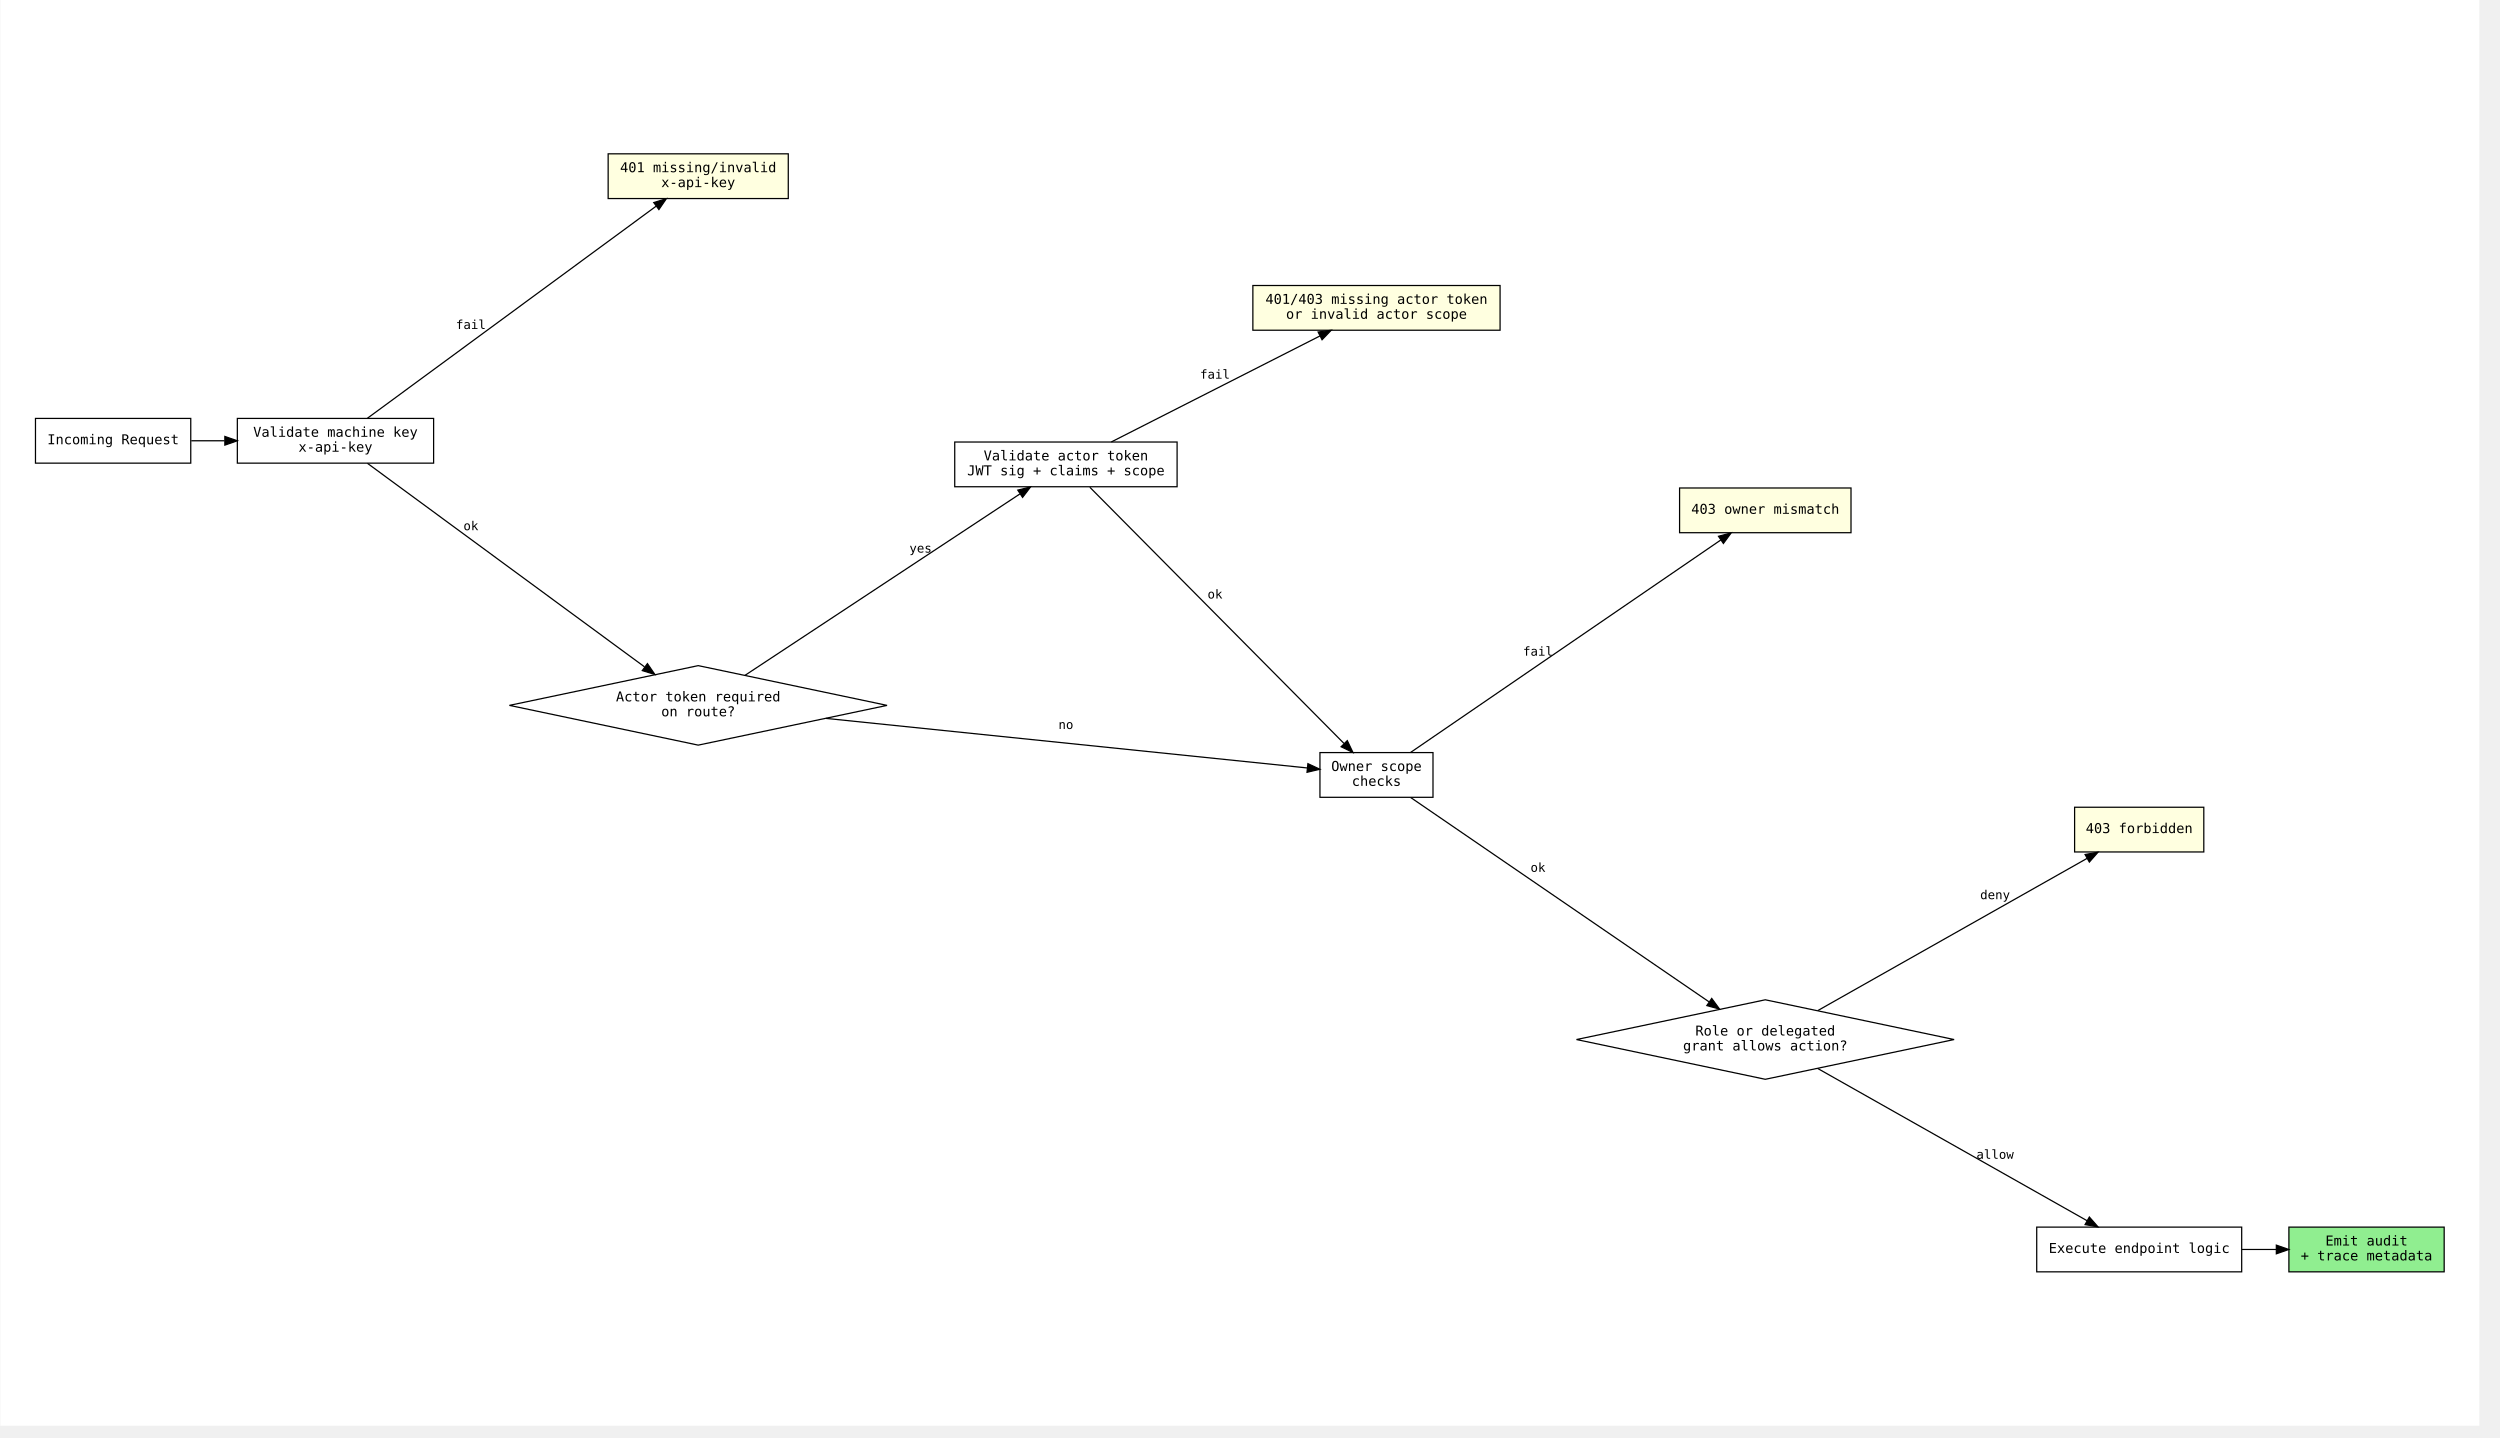
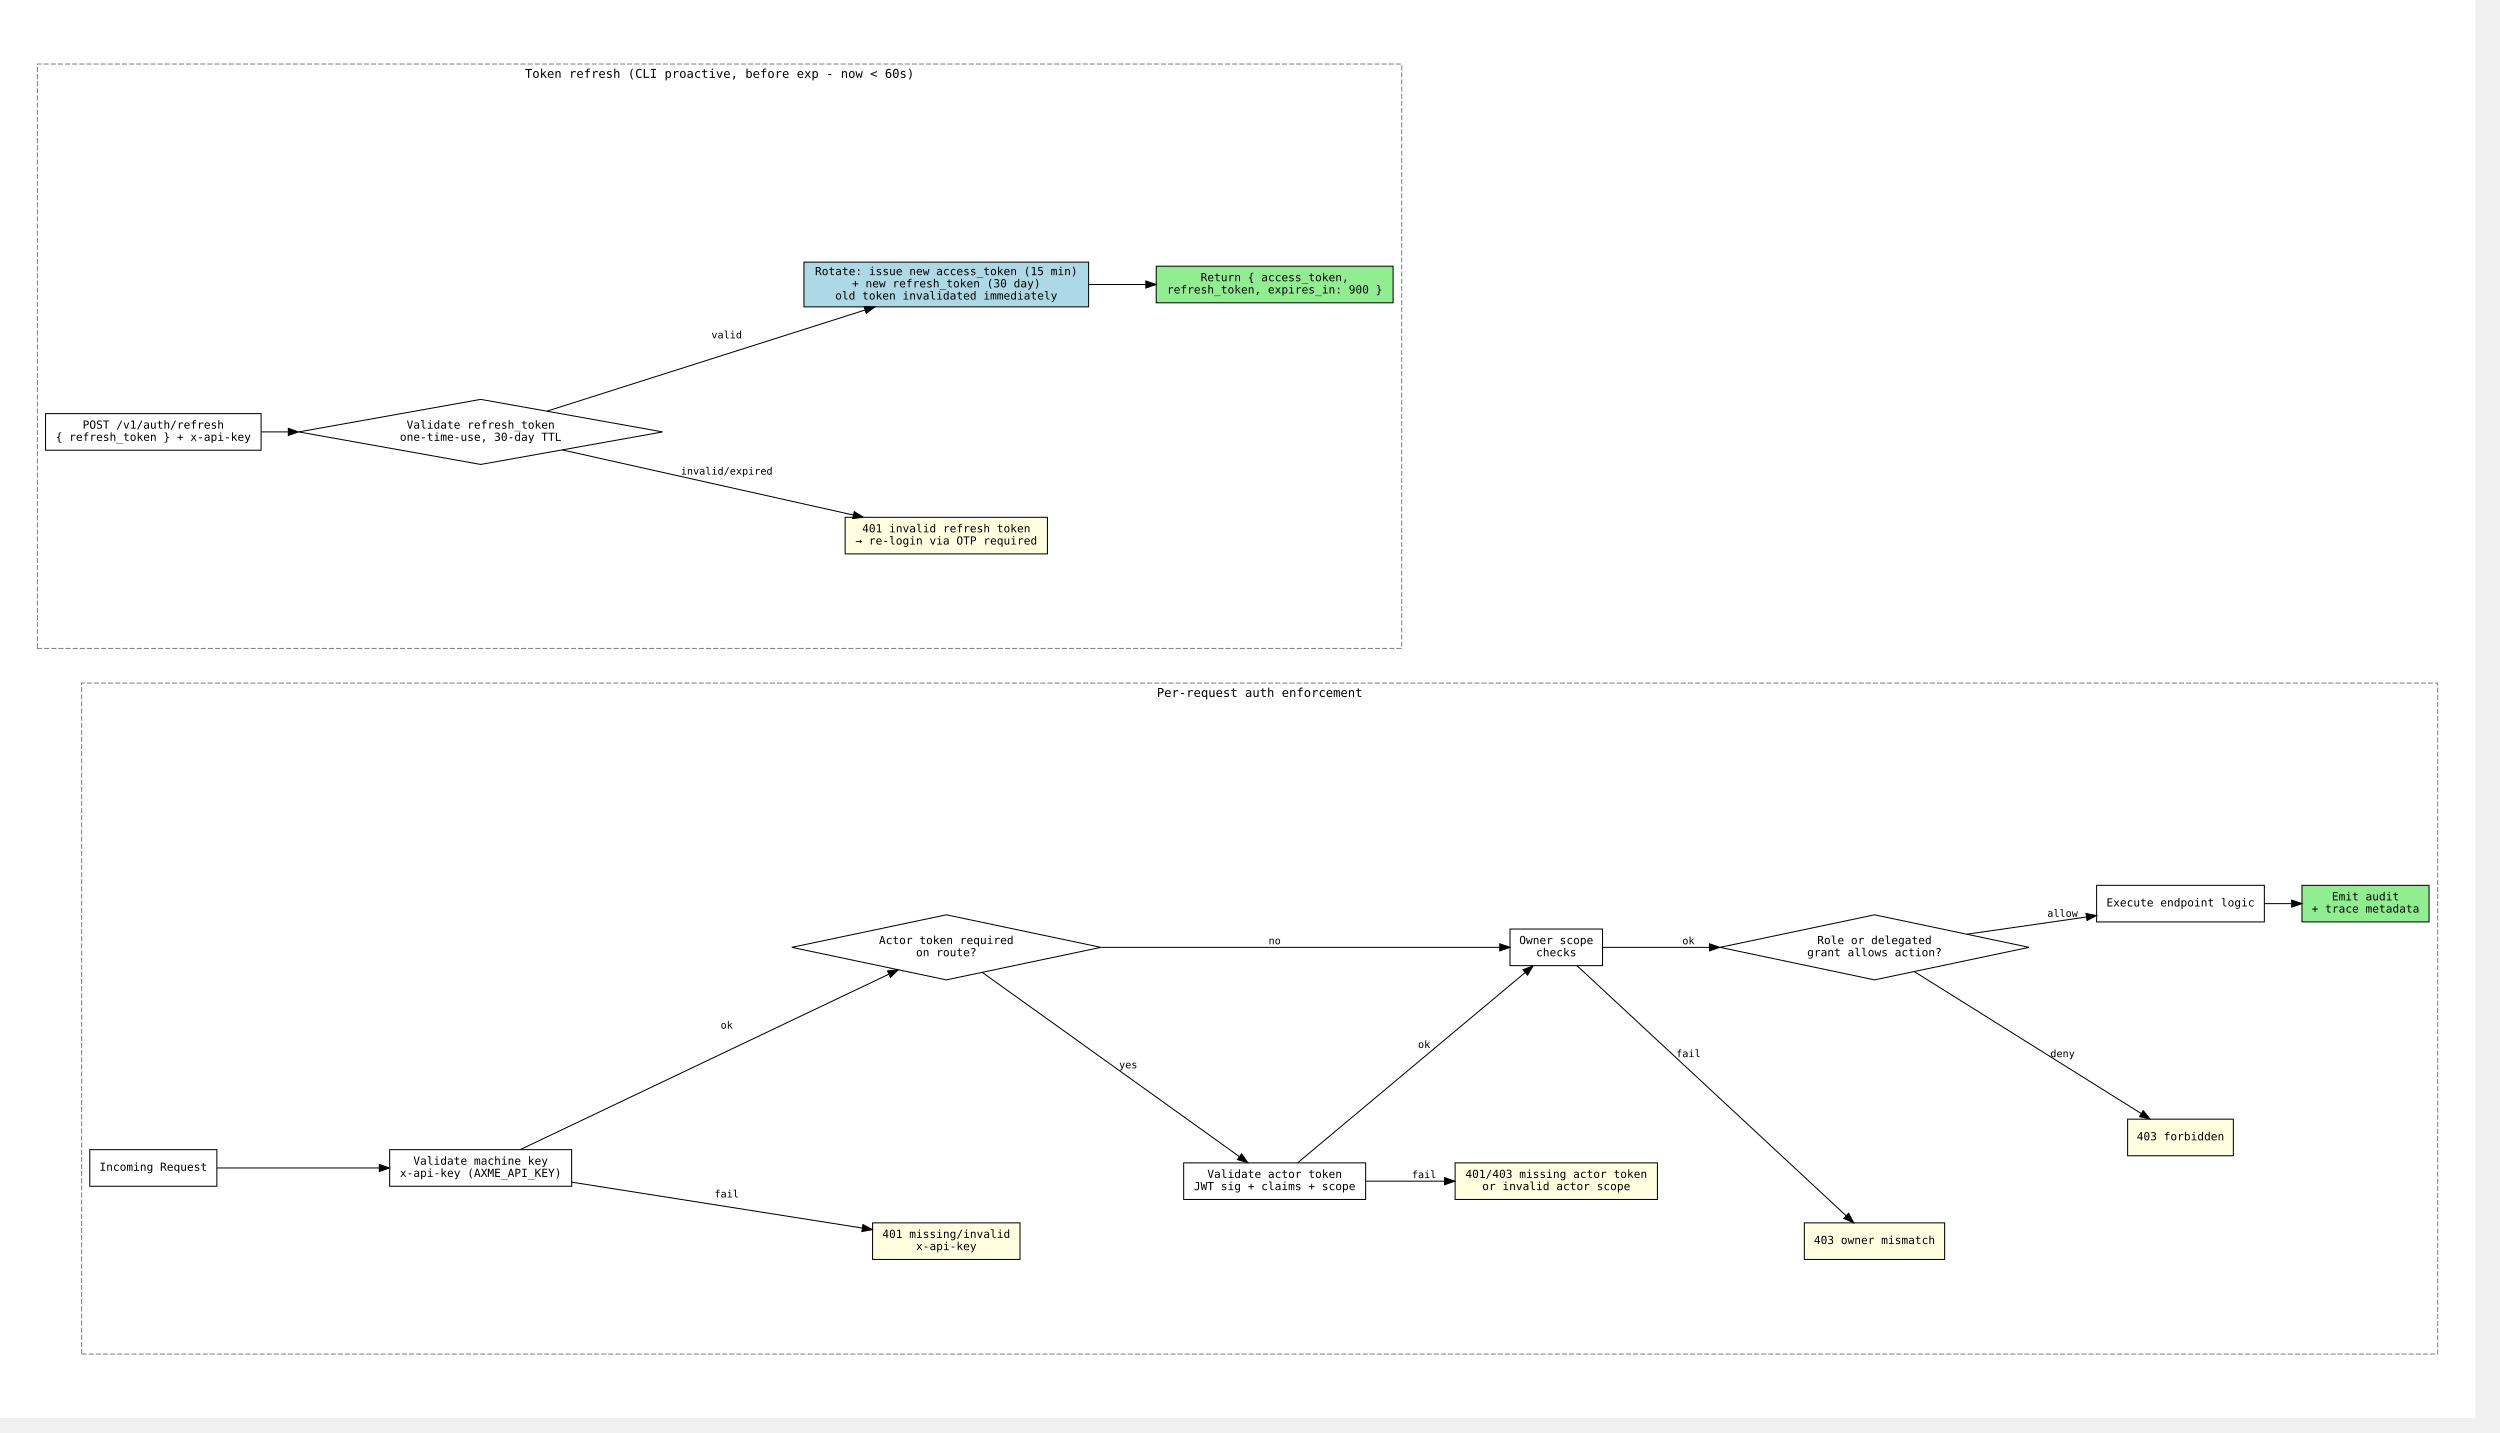
- <svg xmlns="http://www.w3.org/2000/svg" width="1127pt" height="648pt" viewBox="0.00 0.00 1126.71 648.00">
-   <g id="graph0" class="graph" transform="scale(0.56 0.56) rotate(0) translate(28.8 1118.92)">
-     <polygon fill="white" stroke="transparent" points="-28.8,28.8 -28.8,-1118.92 1966.8,-1118.92 1966.8,28.8 -28.8,28.8" />
+ <svg xmlns="http://www.w3.org/2000/svg" width="1131pt" height="648pt" viewBox="0.00 0.00 1131.18 648.00">
+   <g id="graph0" class="graph" transform="scale(0.46 0.46) rotate(0) translate(28.8 1365.86)">
+     <polygon fill="white" stroke="transparent" points="-28.8,28.8 -28.8,-1365.86 2405.8,-1365.86 2405.8,28.8 -28.8,28.8" />
+     <g id="clust1" class="cluster">
+       <polygon fill="none" stroke="gray" stroke-dasharray="5,2" points="51.5,-34.07 51.5,-694.08 2369,-694.08 2369,-34.07 51.5,-34.07" />
+       <text text-anchor="middle" x="1210.25" y="-680.48" font-family="monospace" font-size="12.00">Per-request auth enforcement</text>
+     </g>
+     <g id="clust2" class="cluster">
+       <polygon fill="none" stroke="gray" stroke-dasharray="5,2" points="8,-728.15 8,-1303 1350,-1303 1350,-728.15 8,-728.15" />
+       <text text-anchor="middle" x="679" y="-1289.4" font-family="monospace" font-size="12.00">Token refresh (CLI proactive, before exp - now &lt; 60s)</text>
+     </g>
    <g id="node1" class="node">
-       <polygon fill="none" stroke="black" points="124.5,-782.09 -0.5,-782.09 -0.5,-746.09 124.5,-746.09 124.5,-782.09" />
-       <text text-anchor="middle" x="62" y="-761.29" font-family="monospace" font-size="11.00">Incoming Request</text>
+       <polygon fill="none" stroke="black" points="184.5,-235.13 59.5,-235.13 59.5,-199.13 184.5,-199.13 184.5,-235.13" />
+       <text text-anchor="middle" x="122" y="-214.33" font-family="monospace" font-size="11.00">Incoming Request</text>
    </g>
    <g id="node2" class="node">
-       <polygon fill="none" stroke="black" points="320,-782.09 162,-782.09 162,-746.09 320,-746.09 320,-782.09" />
-       <text text-anchor="middle" x="241" y="-767.29" font-family="monospace" font-size="11.00">Validate machine key</text>
-       <text text-anchor="middle" x="241" y="-755.29" font-family="monospace" font-size="11.00">x-api-key</text>
+       <polygon fill="none" stroke="black" points="533.5,-235.13 354.5,-235.13 354.5,-199.13 533.5,-199.13 533.5,-235.13" />
+       <text text-anchor="middle" x="444" y="-220.33" font-family="monospace" font-size="11.00">Validate machine key</text>
+       <text text-anchor="middle" x="444" y="-208.33" font-family="monospace" font-size="11.00">x-api-key (AXME_API_KEY)</text>
    </g>
    <g id="edge1" class="edge">
-       <path fill="none" stroke="black" d="M124.91,-764.09C133.6,-764.09 142.67,-764.09 151.73,-764.09" />
-       <polygon fill="black" stroke="black" points="151.95,-767.59 161.95,-764.09 151.95,-760.59 151.95,-767.59" />
+       <path fill="none" stroke="black" d="M184.7,-217.13C229.82,-217.13 291.97,-217.13 344,-217.13" />
+       <polygon fill="black" stroke="black" points="344.26,-220.63 354.26,-217.13 344.26,-213.63 344.26,-220.63" />
    </g>
    <g id="node3" class="node">
-       <polygon fill="lightyellow" stroke="black" points="605.5,-995.09 460.5,-995.09 460.5,-959.09 605.5,-959.09 605.5,-995.09" />
-       <text text-anchor="middle" x="533" y="-980.29" font-family="monospace" font-size="11.00">401 missing/invalid</text>
-       <text text-anchor="middle" x="533" y="-968.29" font-family="monospace" font-size="11.00">x-api-key</text>
+       <polygon fill="lightyellow" stroke="black" points="974.5,-163.13 829.5,-163.13 829.5,-127.13 974.5,-127.13 974.5,-163.13" />
+       <text text-anchor="middle" x="902" y="-148.33" font-family="monospace" font-size="11.00">401 missing/invalid</text>
+       <text text-anchor="middle" x="902" y="-136.33" font-family="monospace" font-size="11.00">x-api-key</text>
    </g>
    <g id="edge2" class="edge">
-       <path fill="none" stroke="black" d="M266.73,-782.25C318.95,-820.6 440.48,-909.87 499.15,-952.96" />
-       <polygon fill="black" stroke="black" points="497.21,-955.87 507.34,-958.97 501.35,-950.23 497.21,-955.87" />
-       <text text-anchor="middle" x="350" y="-854.09" font-family="monospace" font-size="10.00">fail</text>
+       <path fill="none" stroke="black" d="M533.73,-203.12C616.47,-190.06 738.87,-170.73 819.28,-158.03" />
+       <polygon fill="black" stroke="black" points="820.02,-161.46 829.35,-156.44 818.93,-154.55 820.02,-161.46" />
+       <text text-anchor="middle" x="686" y="-188.13" font-family="monospace" font-size="10.00">fail</text>
    </g>
    <g id="node4" class="node">
-       <polygon fill="none" stroke="black" points="533,-583.09 381,-551.09 533,-519.09 685,-551.09 533,-583.09" />
-       <text text-anchor="middle" x="533" y="-554.29" font-family="monospace" font-size="11.00">Actor token required</text>
-       <text text-anchor="middle" x="533" y="-542.29" font-family="monospace" font-size="11.00">on route?</text>
+       <polygon fill="none" stroke="black" points="902,-466.13 750,-434.13 902,-402.13 1054,-434.13 902,-466.13" />
+       <text text-anchor="middle" x="902" y="-437.33" font-family="monospace" font-size="11.00">Actor token required</text>
+       <text text-anchor="middle" x="902" y="-425.33" font-family="monospace" font-size="11.00">on route?</text>
    </g>
    <g id="edge3" class="edge">
-       <path fill="none" stroke="black" d="M266.73,-745.93C316.31,-709.51 428.37,-627.2 489.79,-582.09" />
-       <polygon fill="black" stroke="black" points="492.12,-584.72 498.11,-575.98 487.98,-579.08 492.12,-584.72" />
-       <text text-anchor="middle" x="350" y="-692.09" font-family="monospace" font-size="10.00">ok</text>
+       <path fill="none" stroke="black" d="M483.09,-235.26C563.68,-273.61 751.69,-363.08 845.59,-407.76" />
+       <polygon fill="black" stroke="black" points="844.12,-410.94 854.65,-412.07 847.12,-404.62 844.12,-410.94" />
+       <text text-anchor="middle" x="686" y="-354.13" font-family="monospace" font-size="10.00">ok</text>
    </g>
    <g id="node5" class="node">
-       <polygon fill="none" stroke="black" points="918.5,-763.09 739.5,-763.09 739.5,-727.09 918.5,-727.09 918.5,-763.09" />
-       <text text-anchor="middle" x="829" y="-748.29" font-family="monospace" font-size="11.00">Validate actor token</text>
-       <text text-anchor="middle" x="829" y="-736.29" font-family="monospace" font-size="11.00">JWT sig + claims + scope</text>
+       <polygon fill="none" stroke="black" points="1314.5,-222.13 1135.5,-222.13 1135.5,-186.13 1314.5,-186.13 1314.5,-222.13" />
+       <text text-anchor="middle" x="1225" y="-207.33" font-family="monospace" font-size="11.00">Validate actor token</text>
+       <text text-anchor="middle" x="1225" y="-195.33" font-family="monospace" font-size="11.00">JWT sig + claims + scope</text>
    </g>
    <g id="edge4" class="edge">
-       <path fill="none" stroke="black" d="M570.64,-575.26C627.33,-612.67 735.63,-684.14 791.96,-721.3" />
-       <polygon fill="black" stroke="black" points="790.26,-724.38 800.54,-726.96 794.12,-718.53 790.26,-724.38" />
-       <text text-anchor="middle" x="712" y="-674.09" font-family="monospace" font-size="10.00">yes</text>
+       <path fill="none" stroke="black" d="M937.35,-409.52C999.3,-365.13 1128.96,-272.23 1190.37,-228.23" />
+       <polygon fill="black" stroke="black" points="1192.48,-231.02 1198.57,-222.35 1188.4,-225.33 1192.48,-231.02" />
+       <text text-anchor="middle" x="1081" y="-315.13" font-family="monospace" font-size="10.00">yes</text>
    </g>
    <g id="node7" class="node">
-       <polygon fill="none" stroke="black" points="1124.5,-513.09 1033.5,-513.09 1033.5,-477.09 1124.5,-477.09 1124.5,-513.09" />
-       <text text-anchor="middle" x="1079" y="-498.29" font-family="monospace" font-size="11.00">Owner scope</text>
-       <text text-anchor="middle" x="1079" y="-486.29" font-family="monospace" font-size="11.00">checks</text>
+       <polygon fill="none" stroke="black" points="1547.5,-452.13 1456.5,-452.13 1456.5,-416.13 1547.5,-416.13 1547.5,-452.13" />
+       <text text-anchor="middle" x="1502" y="-437.33" font-family="monospace" font-size="11.00">Owner scope</text>
+       <text text-anchor="middle" x="1502" y="-425.33" font-family="monospace" font-size="11.00">checks</text>
    </g>
    <g id="edge5" class="edge">
-       <path fill="none" stroke="black" d="M635.68,-540.62C750.43,-528.81 932.84,-510.03 1023.35,-500.71" />
-       <polygon fill="black" stroke="black" points="1023.81,-504.18 1033.4,-499.68 1023.09,-497.22 1023.81,-504.18" />
-       <text text-anchor="middle" x="829" y="-532.09" font-family="monospace" font-size="10.00">no</text>
+       <path fill="none" stroke="black" d="M1054.29,-434.13C1182.26,-434.13 1358.45,-434.13 1446.42,-434.13" />
+       <polygon fill="black" stroke="black" points="1446.44,-437.63 1456.44,-434.13 1446.44,-430.63 1446.44,-437.63" />
+       <text text-anchor="middle" x="1225" y="-437.13" font-family="monospace" font-size="10.00">no</text>
    </g>
    <g id="node6" class="node">
-       <polygon fill="lightyellow" stroke="black" points="1178.5,-889.09 979.5,-889.09 979.5,-853.09 1178.5,-853.09 1178.5,-889.09" />
-       <text text-anchor="middle" x="1079" y="-874.29" font-family="monospace" font-size="11.00">401/403 missing actor token</text>
-       <text text-anchor="middle" x="1079" y="-862.29" font-family="monospace" font-size="11.00">or invalid actor scope</text>
+       <polygon fill="lightyellow" stroke="black" points="1601.5,-222.13 1402.5,-222.13 1402.5,-186.13 1601.5,-186.13 1601.5,-222.13" />
+       <text text-anchor="middle" x="1502" y="-207.33" font-family="monospace" font-size="11.00">401/403 missing actor token</text>
+       <text text-anchor="middle" x="1502" y="-195.33" font-family="monospace" font-size="11.00">or invalid actor scope</text>
    </g>
    <g id="edge6" class="edge">
-       <path fill="none" stroke="black" d="M865.53,-763.14C909.82,-785.64 985.53,-824.11 1033.6,-848.53" />
-       <polygon fill="black" stroke="black" points="1032.03,-851.66 1042.53,-853.07 1035.2,-845.42 1032.03,-851.66" />
-       <text text-anchor="middle" x="949" y="-814.09" font-family="monospace" font-size="10.00">fail</text>
+       <path fill="none" stroke="black" d="M1314.53,-204.13C1339.2,-204.13 1366.29,-204.13 1392,-204.13" />
+       <polygon fill="black" stroke="black" points="1392.15,-207.63 1402.15,-204.13 1392.15,-200.63 1392.15,-207.63" />
+       <text text-anchor="middle" x="1372" y="-207.13" font-family="monospace" font-size="10.00">fail</text>
    </g>
    <g id="edge7" class="edge">
-       <path fill="none" stroke="black" d="M848.24,-726.7C891.97,-682.62 1002.87,-570.82 1052.87,-520.42" />
-       <polygon fill="black" stroke="black" points="1055.51,-522.72 1060.07,-513.16 1050.54,-517.79 1055.51,-522.72" />
-       <text text-anchor="middle" x="949" y="-637.09" font-family="monospace" font-size="10.00">ok</text>
+       <path fill="none" stroke="black" d="M1247.58,-222.18C1296.46,-263.06 1415.68,-362.77 1471.4,-409.37" />
+       <polygon fill="black" stroke="black" points="1469.22,-412.12 1479.14,-415.85 1473.72,-406.75 1469.22,-412.12" />
+       <text text-anchor="middle" x="1372" y="-335.13" font-family="monospace" font-size="10.00">ok</text>
    </g>
    <g id="node8" class="node">
-       <polygon fill="lightyellow" stroke="black" points="1461,-726.09 1323,-726.09 1323,-690.09 1461,-690.09 1461,-726.09" />
-       <text text-anchor="middle" x="1392" y="-705.29" font-family="monospace" font-size="11.00">403 owner mismatch</text>
+       <polygon fill="lightyellow" stroke="black" points="1884,-163.13 1746,-163.13 1746,-127.13 1884,-127.13 1884,-163.13" />
+       <text text-anchor="middle" x="1815" y="-142.33" font-family="monospace" font-size="11.00">403 owner mismatch</text>
    </g>
    <g id="edge8" class="edge">
-       <path fill="none" stroke="black" d="M1106.52,-513.25C1162.63,-551.68 1293.39,-641.24 1356.16,-684.23" />
-       <polygon fill="black" stroke="black" points="1354.32,-687.21 1364.55,-689.97 1358.28,-681.43 1354.32,-687.21" />
-       <text text-anchor="middle" x="1209" y="-591.09" font-family="monospace" font-size="10.00">fail</text>
+       <path fill="none" stroke="black" d="M1522.45,-416.05C1576.02,-366.28 1725.73,-227.16 1787.17,-170.06" />
+       <polygon fill="black" stroke="black" points="1789.61,-172.57 1794.55,-163.2 1784.84,-167.45 1789.61,-172.57" />
+       <text text-anchor="middle" x="1632" y="-326.13" font-family="monospace" font-size="10.00">fail</text>
    </g>
    <g id="node9" class="node">
-       <polygon fill="none" stroke="black" points="1392,-314.09 1240,-282.09 1392,-250.09 1544,-282.09 1392,-314.09" />
-       <text text-anchor="middle" x="1392" y="-285.29" font-family="monospace" font-size="11.00">Role or delegated</text>
-       <text text-anchor="middle" x="1392" y="-273.29" font-family="monospace" font-size="11.00">grant allows action?</text>
+       <polygon fill="none" stroke="black" points="1815,-466.13 1663,-434.13 1815,-402.13 1967,-434.13 1815,-466.13" />
+       <text text-anchor="middle" x="1815" y="-437.33" font-family="monospace" font-size="11.00">Role or delegated</text>
+       <text text-anchor="middle" x="1815" y="-425.33" font-family="monospace" font-size="11.00">grant allows action?</text>
    </g>
    <g id="edge9" class="edge">
-       <path fill="none" stroke="black" d="M1106.52,-476.93C1159.94,-440.34 1281,-357.43 1346.66,-312.46" />
-       <polygon fill="black" stroke="black" points="1348.88,-315.18 1355.15,-306.64 1344.93,-309.4 1348.88,-315.18" />
-       <text text-anchor="middle" x="1209" y="-417.09" font-family="monospace" font-size="10.00">ok</text>
+       <path fill="none" stroke="black" d="M1547.56,-434.13C1575.62,-434.13 1613.74,-434.13 1652.36,-434.13" />
+       <polygon fill="black" stroke="black" points="1652.72,-437.63 1662.72,-434.13 1652.72,-430.63 1652.72,-437.63" />
+       <text text-anchor="middle" x="1632" y="-437.13" font-family="monospace" font-size="10.00">ok</text>
    </g>
    <g id="node10" class="node">
-       <polygon fill="lightyellow" stroke="black" points="1745,-469.09 1641,-469.09 1641,-433.09 1745,-433.09 1745,-469.09" />
-       <text text-anchor="middle" x="1693" y="-448.29" font-family="monospace" font-size="11.00">403 forbidden</text>
+       <polygon fill="lightyellow" stroke="black" points="2168,-265.13 2064,-265.13 2064,-229.13 2168,-229.13 2168,-265.13" />
+       <text text-anchor="middle" x="2116" y="-244.33" font-family="monospace" font-size="11.00">403 forbidden</text>
    </g>
    <g id="edge10" class="edge">
-       <path fill="none" stroke="black" d="M1434.26,-305.41C1491.44,-337.73 1594.14,-395.78 1651.12,-427.98" />
-       <polygon fill="black" stroke="black" points="1649.43,-431.04 1659.86,-432.92 1652.87,-424.95 1649.43,-431.04" />
-       <text text-anchor="middle" x="1577" y="-395.09" font-family="monospace" font-size="10.00">deny</text>
+       <path fill="none" stroke="black" d="M1854.17,-410.26C1911.71,-374.27 2019.99,-306.55 2077.27,-270.73" />
+       <polygon fill="black" stroke="black" points="2079.38,-273.53 2086.01,-265.26 2075.67,-267.6 2079.38,-273.53" />
+       <text text-anchor="middle" x="2000" y="-326.13" font-family="monospace" font-size="10.00">deny</text>
    </g>
    <g id="node11" class="node">
-       <polygon fill="none" stroke="black" points="1775.5,-131.09 1610.5,-131.09 1610.5,-95.09 1775.5,-95.09 1775.5,-131.09" />
-       <text text-anchor="middle" x="1693" y="-110.29" font-family="monospace" font-size="11.00">Execute endpoint logic</text>
+       <polygon fill="none" stroke="black" points="2198.5,-495.13 2033.5,-495.13 2033.5,-459.13 2198.5,-459.13 2198.5,-495.13" />
+       <text text-anchor="middle" x="2116" y="-474.33" font-family="monospace" font-size="11.00">Execute endpoint logic</text>
    </g>
    <g id="edge11" class="edge">
-       <path fill="none" stroke="black" d="M1434.26,-258.76C1491.44,-226.45 1594.14,-168.4 1651.12,-136.19" />
-       <polygon fill="black" stroke="black" points="1652.87,-139.22 1659.86,-131.25 1649.43,-133.13 1652.87,-139.22" />
-       <text text-anchor="middle" x="1577" y="-186.09" font-family="monospace" font-size="10.00">allow</text>
+       <path fill="none" stroke="black" d="M1906.12,-447.09C1943.13,-452.41 1985.94,-458.57 2023.14,-463.92" />
+       <polygon fill="black" stroke="black" points="2023.07,-467.45 2033.47,-465.41 2024.07,-460.52 2023.07,-467.45" />
+       <text text-anchor="middle" x="2000" y="-464.13" font-family="monospace" font-size="10.00">allow</text>
    </g>
    <g id="node12" class="node">
-       <polygon fill="lightgreen" stroke="black" points="1938.5,-131.09 1813.5,-131.09 1813.5,-95.09 1938.5,-95.09 1938.5,-131.09" />
-       <text text-anchor="middle" x="1876" y="-116.29" font-family="monospace" font-size="11.00">Emit audit</text>
-       <text text-anchor="middle" x="1876" y="-104.29" font-family="monospace" font-size="11.00">+ trace metadata</text>
+       <polygon fill="lightgreen" stroke="black" points="2360.5,-495.13 2235.5,-495.13 2235.5,-459.13 2360.5,-459.13 2360.5,-495.13" />
+       <text text-anchor="middle" x="2298" y="-480.33" font-family="monospace" font-size="11.00">Emit audit</text>
+       <text text-anchor="middle" x="2298" y="-468.33" font-family="monospace" font-size="11.00">+ trace metadata</text>
    </g>
    <g id="edge12" class="edge">
-       <path fill="none" stroke="black" d="M1775.76,-113.09C1784.95,-113.09 1794.26,-113.09 1803.31,-113.09" />
-       <polygon fill="black" stroke="black" points="1803.39,-116.59 1813.39,-113.09 1803.39,-109.59 1803.39,-116.59" />
+       <path fill="none" stroke="black" d="M2198.57,-477.13C2207.47,-477.13 2216.47,-477.13 2225.23,-477.13" />
+       <polygon fill="black" stroke="black" points="2225.38,-480.63 2235.38,-477.13 2225.38,-473.63 2225.38,-480.63" />
+     </g>
+     <g id="node13" class="node">
+       <polygon fill="none" stroke="black" points="228,-959.13 16,-959.13 16,-923.13 228,-923.13 228,-959.13" />
+       <text text-anchor="middle" x="122" y="-944.33" font-family="monospace" font-size="11.00">POST /v1/auth/refresh</text>
+       <text text-anchor="middle" x="122" y="-932.33" font-family="monospace" font-size="11.00">{ refresh_token } + x-api-key</text>
+     </g>
+     <g id="node14" class="node">
+       <polygon fill="none" stroke="black" points="444,-973.13 265,-941.13 444,-909.13 623,-941.13 444,-973.13" />
+       <text text-anchor="middle" x="444" y="-944.33" font-family="monospace" font-size="11.00">Validate refresh_token</text>
+       <text text-anchor="middle" x="444" y="-932.33" font-family="monospace" font-size="11.00">one-time-use, 30-day TTL</text>
+     </g>
+     <g id="edge13" class="edge">
+       <path fill="none" stroke="black" d="M228.22,-941.13C236.83,-941.13 245.67,-941.13 254.64,-941.13" />
+       <polygon fill="black" stroke="black" points="254.8,-944.63 264.8,-941.13 254.8,-937.63 254.8,-944.63" />
+     </g>
+     <g id="node15" class="node">
+       <polygon fill="lightyellow" stroke="black" points="1001.5,-857.13 802.5,-857.13 802.5,-821.13 1001.5,-821.13 1001.5,-857.13" />
+       <text text-anchor="middle" x="902" y="-842.33" font-family="monospace" font-size="11.00">401 invalid refresh token</text>
+       <text text-anchor="middle" x="902" y="-830.33" font-family="monospace" font-size="11.00">→ re-login via OTP required</text>
+     </g>
+     <g id="edge14" class="edge">
+       <path fill="none" stroke="black" d="M524.17,-923.42C603.94,-905.58 726.88,-878.08 810.48,-859.38" />
+       <polygon fill="black" stroke="black" points="811.48,-862.74 820.47,-857.14 809.95,-855.91 811.48,-862.74" />
+       <text text-anchor="middle" x="686" y="-899.13" font-family="monospace" font-size="10.00">invalid/expired</text>
+     </g>
+     <g id="node16" class="node">
+       <polygon fill="lightblue" stroke="black" points="1042,-1108.13 762,-1108.13 762,-1064.13 1042,-1064.13 1042,-1108.13" />
+       <text text-anchor="middle" x="902" y="-1095.33" font-family="monospace" font-size="11.00">Rotate: issue new access_token (15 min)</text>
+       <text text-anchor="middle" x="902" y="-1083.33" font-family="monospace" font-size="11.00">+ new refresh_token (30 day)</text>
+       <text text-anchor="middle" x="902" y="-1071.33" font-family="monospace" font-size="11.00">old token invalidated immediately</text>
+     </g>
+     <g id="edge15" class="edge">
+       <path fill="none" stroke="black" d="M509.37,-961.6C591.48,-987.71 733.43,-1032.85 822.01,-1061.01" />
+       <polygon fill="black" stroke="black" points="821.15,-1064.41 831.74,-1064.11 823.27,-1057.74 821.15,-1064.41" />
+       <text text-anchor="middle" x="686" y="-1033.13" font-family="monospace" font-size="10.00">valid</text>
+     </g>
+     <g id="node17" class="node">
+       <polygon fill="lightgreen" stroke="black" points="1341.5,-1104.13 1108.5,-1104.13 1108.5,-1068.13 1341.5,-1068.13 1341.5,-1104.13" />
+       <text text-anchor="middle" x="1225" y="-1089.33" font-family="monospace" font-size="11.00">Return { access_token,</text>
+       <text text-anchor="middle" x="1225" y="-1077.33" font-family="monospace" font-size="11.00">refresh_token, expires_in: 900 }</text>
+     </g>
+     <g id="edge16" class="edge">
+       <path fill="none" stroke="black" d="M1042.39,-1086.13C1060.95,-1086.13 1079.9,-1086.13 1098.2,-1086.13" />
+       <polygon fill="black" stroke="black" points="1098.3,-1089.63 1108.3,-1086.13 1098.3,-1082.63 1098.3,-1089.63" />
    </g>
  </g>
</svg>
